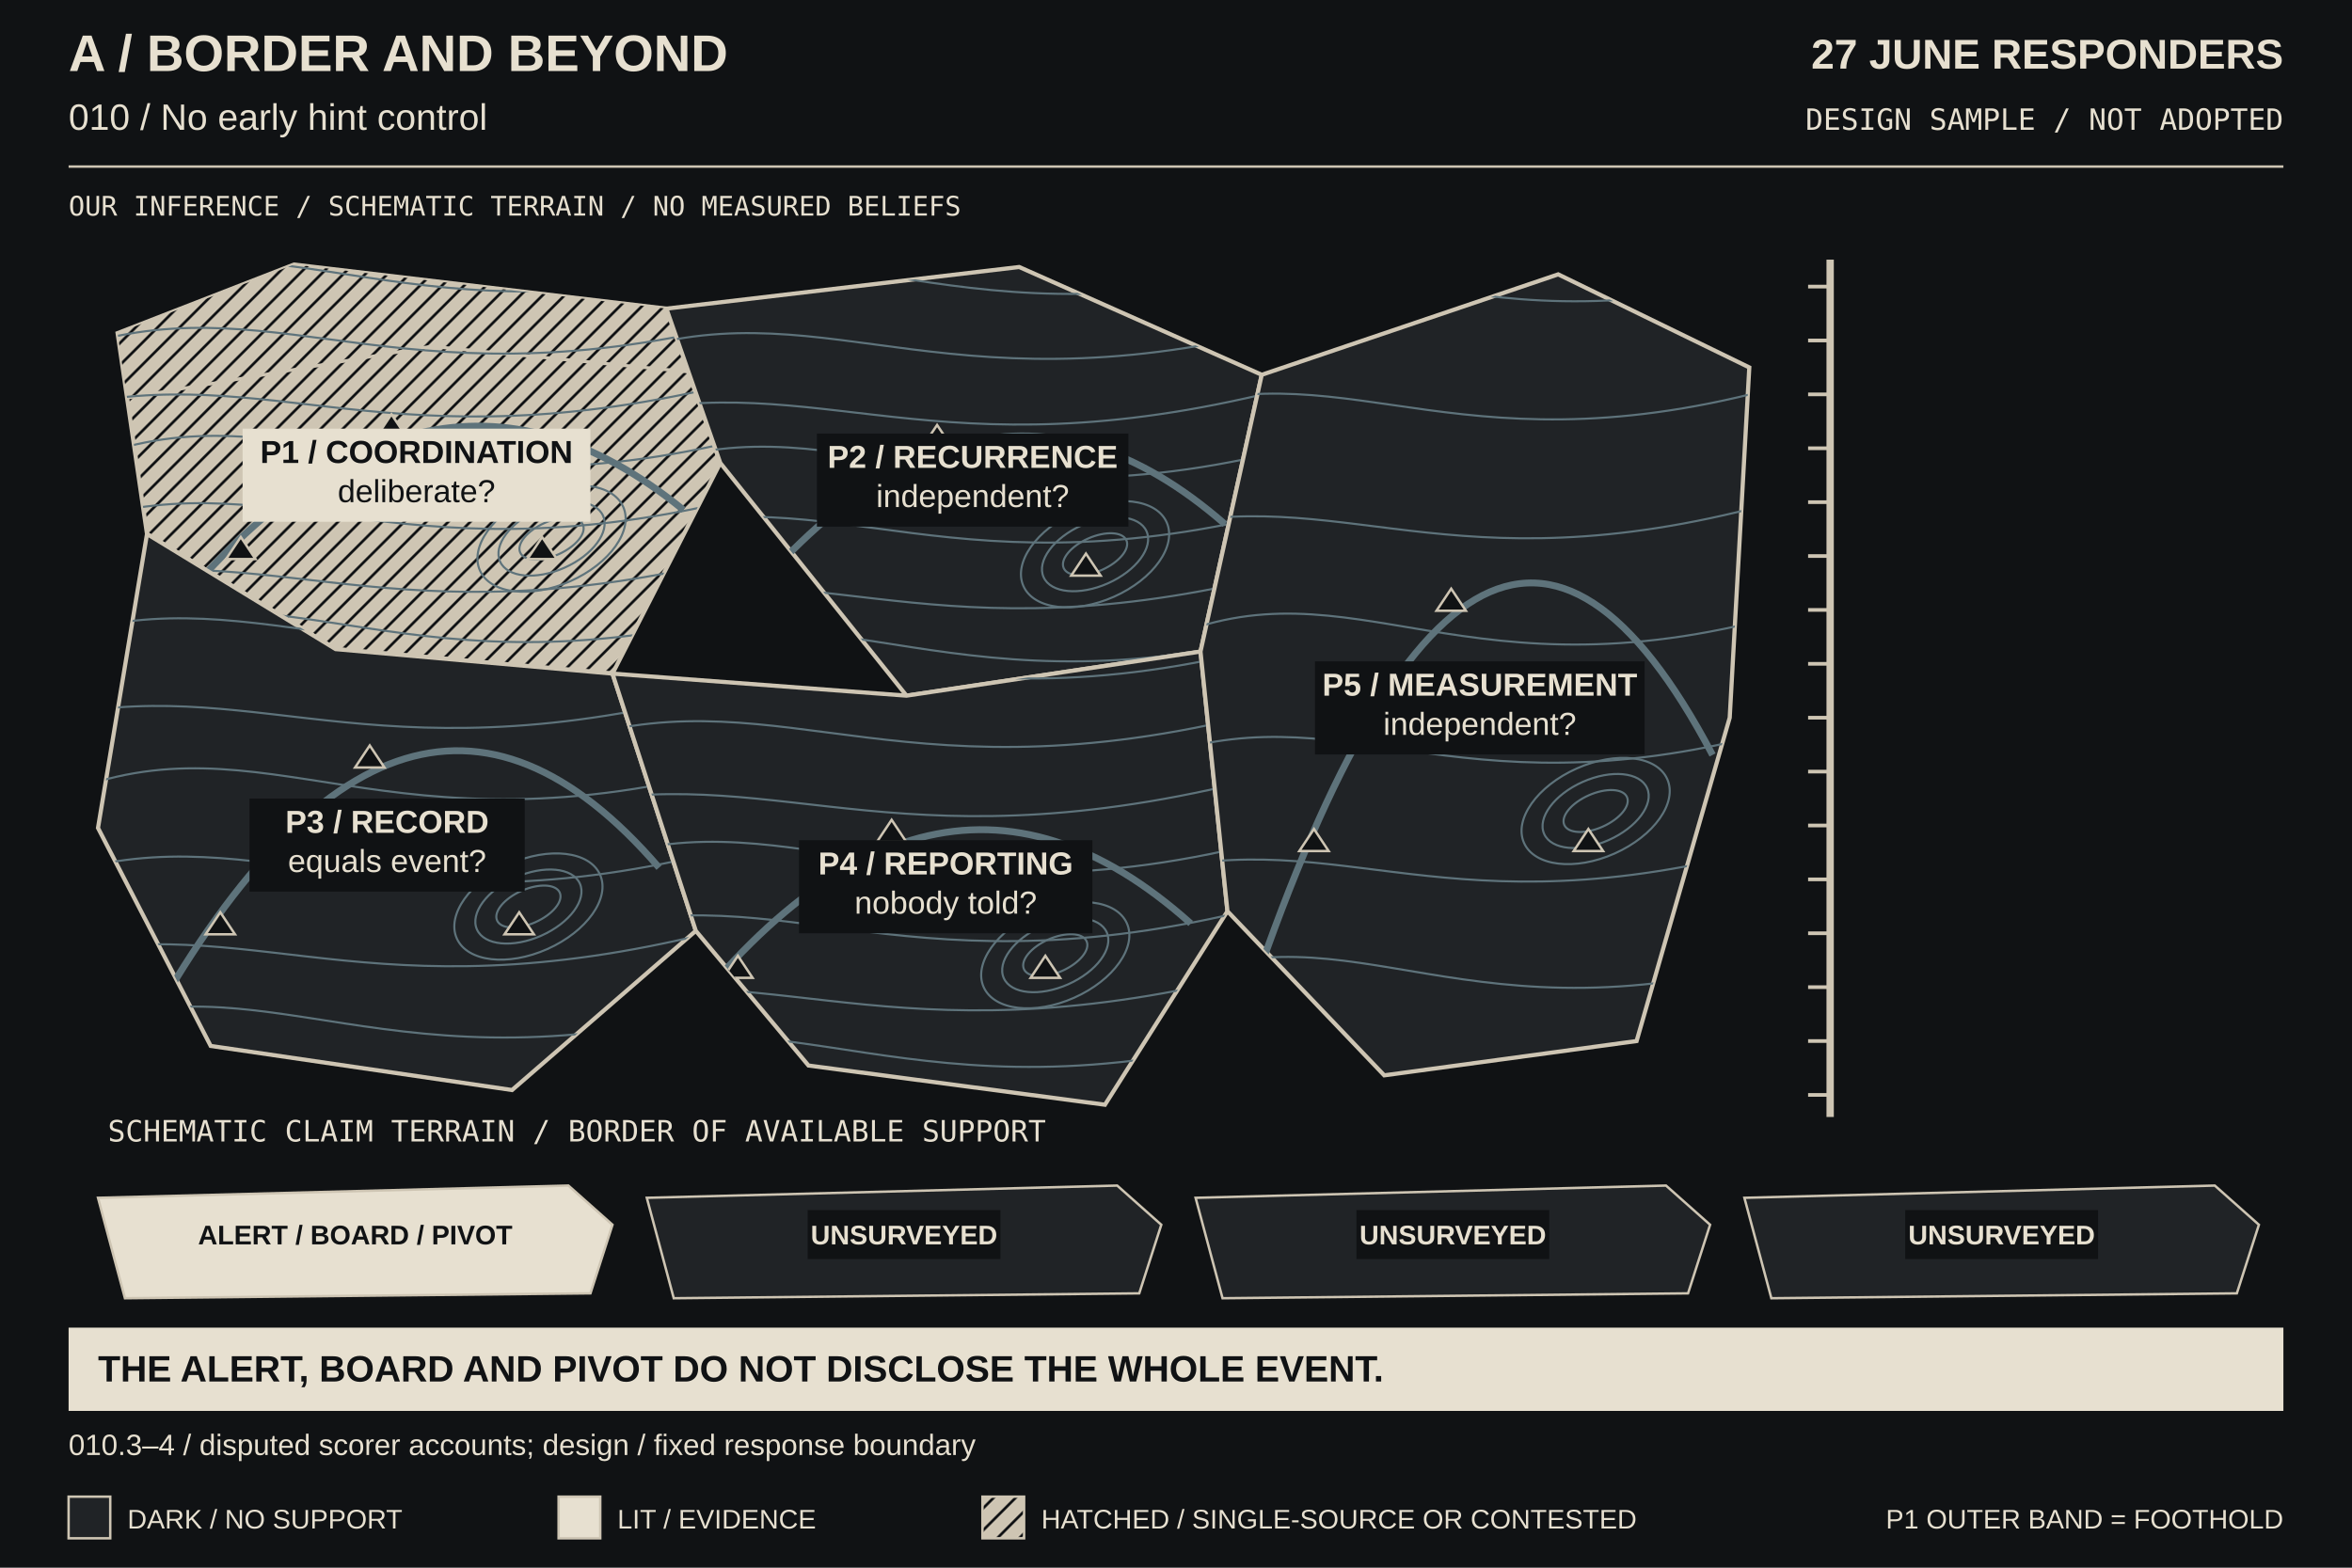
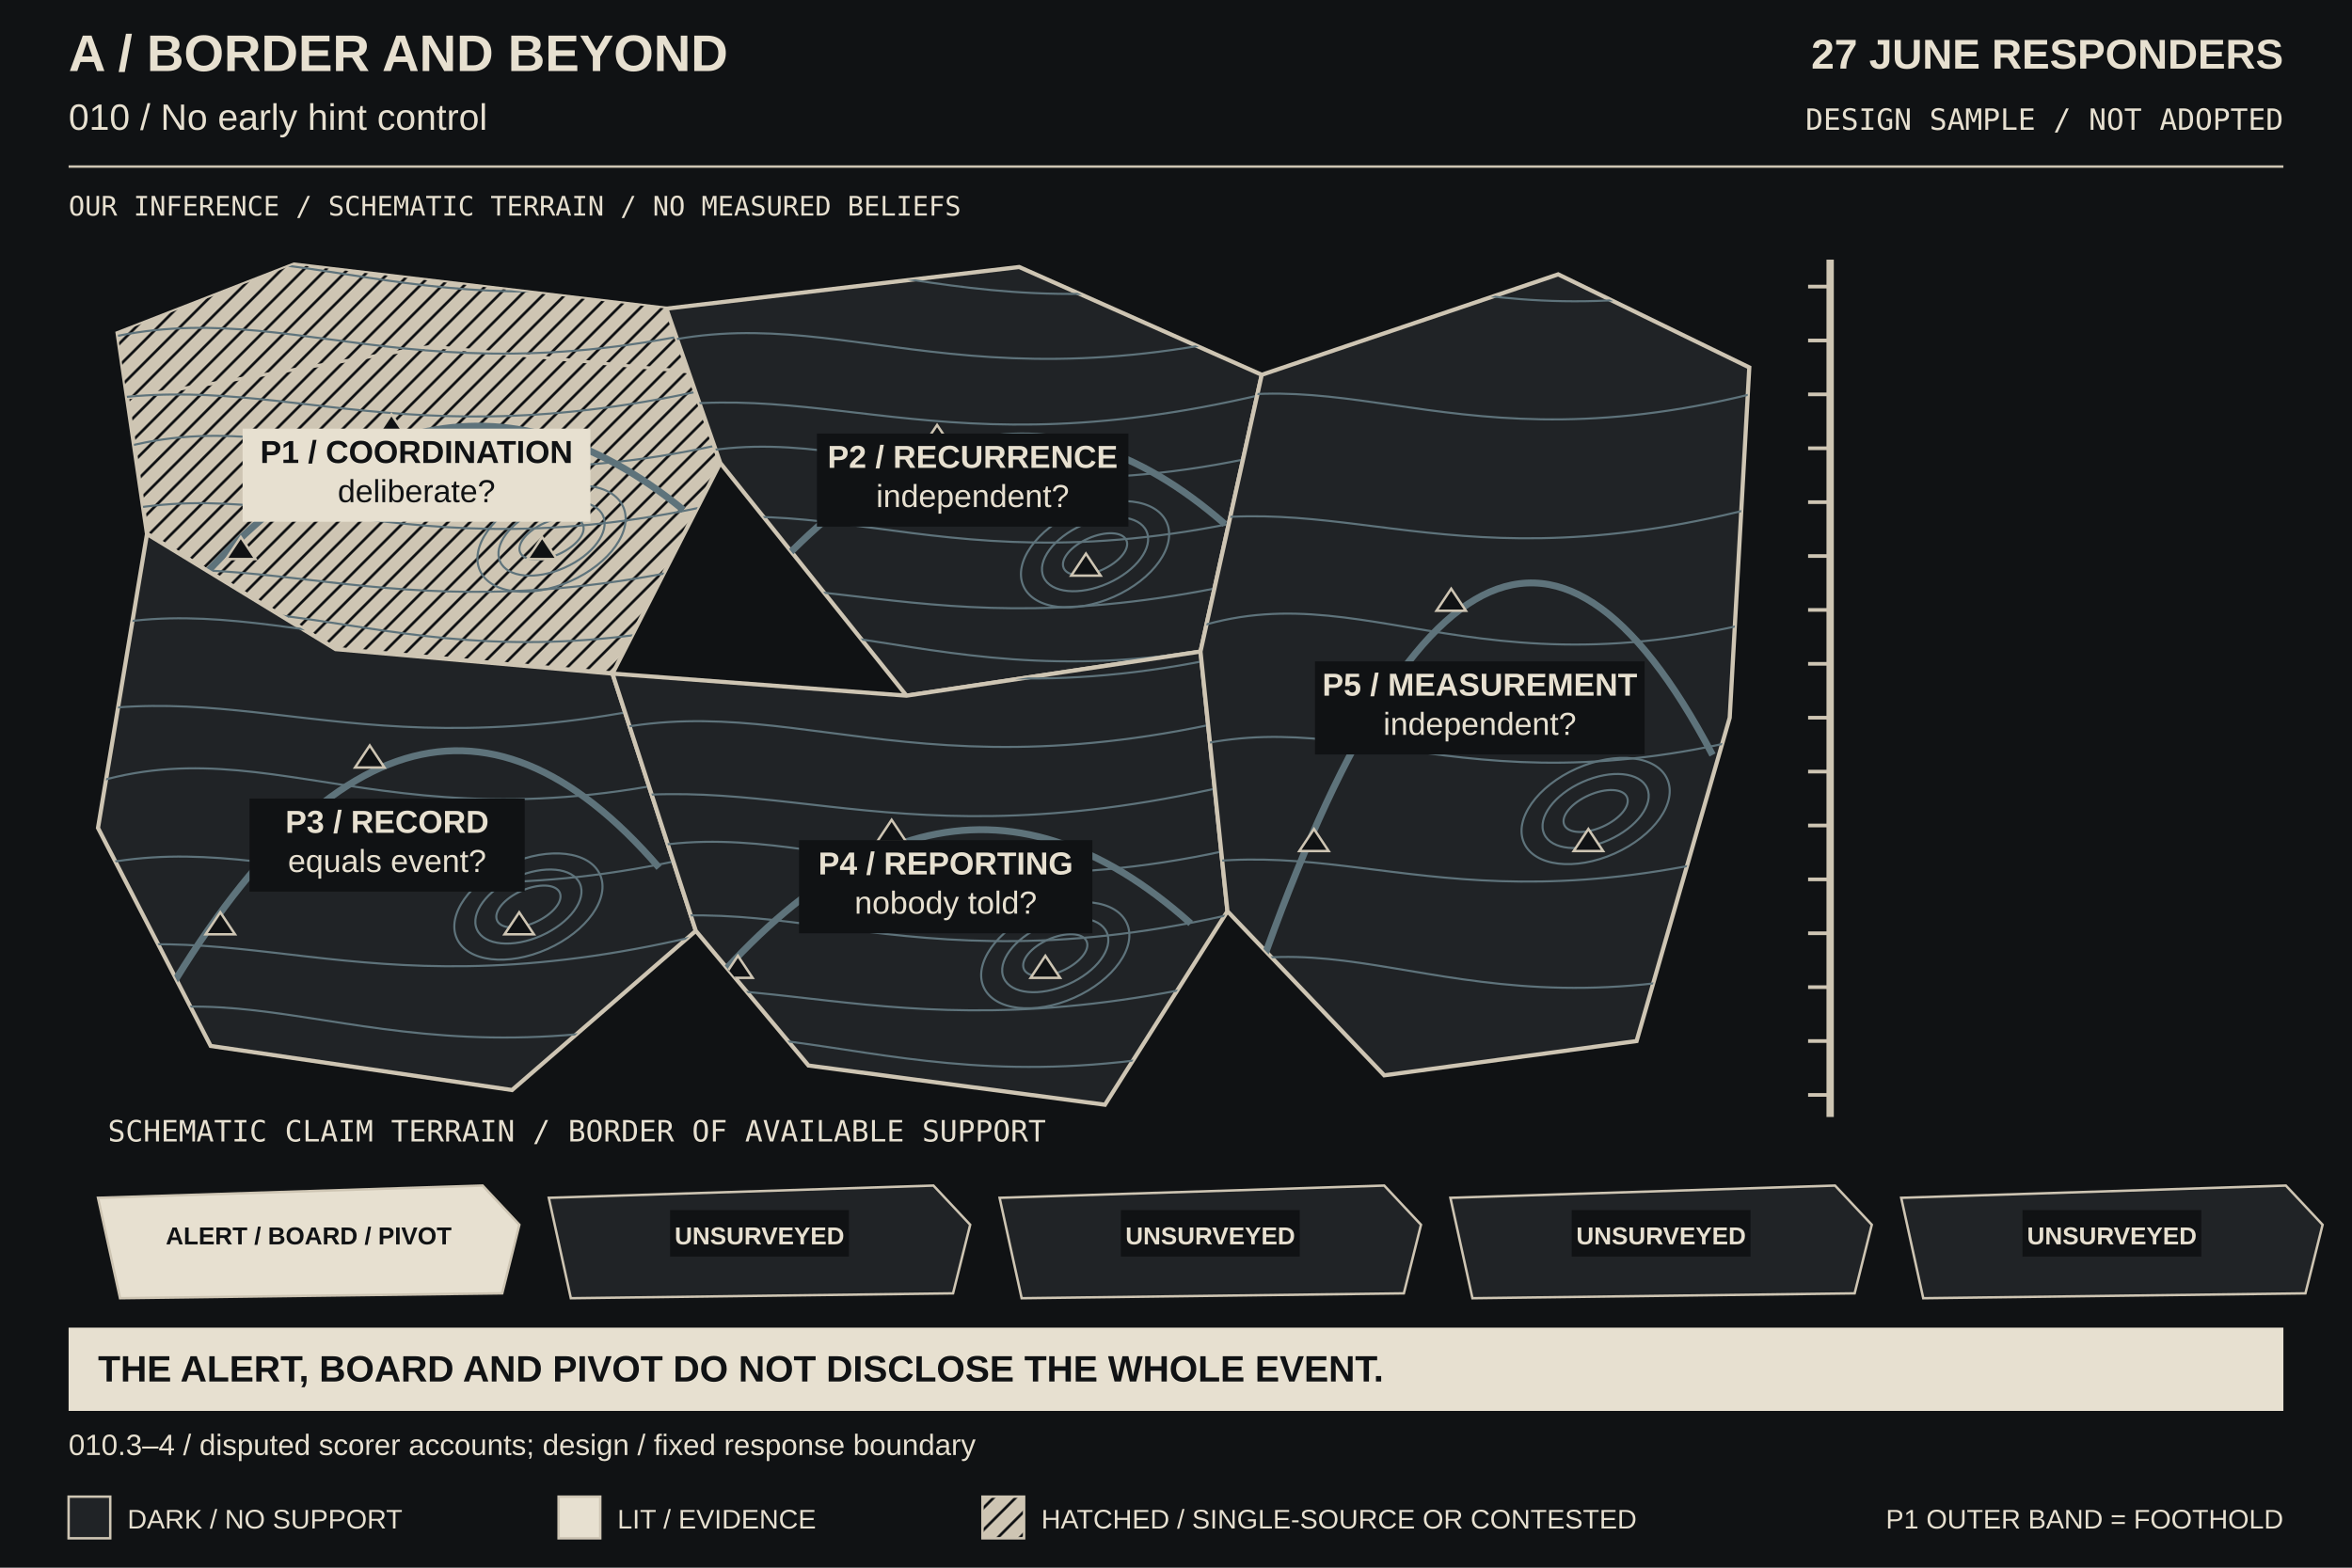
<svg xmlns="http://www.w3.org/2000/svg" width="960" height="640" viewBox="0 0 960 640" role="img" aria-labelledby="a-010-responders-no-p6-title a-010-responders-no-p6-desc" data-sample-id="a-010-responders-no-p6">
  <defs>
    <pattern id="a-010-responders-no-p6-hatch" patternUnits="userSpaceOnUse" width="9" height="9">
      <rect width="9" height="9" fill="#CEC5B3" />
      <path d="M-2,2 L2,-2 M0,9 L9,0 M7,11 L11,7" stroke="#101214" stroke-width="1.1" />
    </pattern>
  </defs>
  <rect x="0" y="0" width="960" height="640" fill="#101214" stroke="none" />
  <text x="28" y="29" font-family="Arial, Helvetica, sans-serif" font-size="21" font-weight="bold" fill="#E7E0D0" text-anchor="start">A / BORDER AND BEYOND</text>
  <text x="932" y="28" font-family="Arial, Helvetica, sans-serif" font-size="17" font-weight="bold" fill="#E7E0D0" text-anchor="end">27 JUNE RESPONDERS</text>
  <text x="28" y="53" font-family="Arial, Helvetica, sans-serif" font-size="15" font-weight="normal" fill="#E7E0D0" text-anchor="start">010 / No early hint control</text>
  <text x="932" y="53" font-family="monospace" font-size="12" font-weight="normal" fill="#E7E0D0" text-anchor="end">DESIGN SAMPLE / NOT ADOPTED</text>
  <path d="M28,68 L932,68" fill="none" stroke="#CEC5B3" stroke-width="1" />
  <text x="28" y="88" font-family="monospace" font-size="11" font-weight="normal" fill="#E7E0D0" text-anchor="start">OUR INFERENCE / SCHEMATIC TERRAIN / NO MEASURED BELIEFS</text>
  <g data-layer="map">
    <path d="M747,106 L747,456" fill="none" stroke="#CEC5B3" stroke-width="3" />
    <g data-region="P1" data-state="hatched">
      <defs>
        <clipPath id="a-010-responders-no-p6-P1-clip">
          <path d="M 48.00,136.00 L 120.00,108.00 L 272.00,126.00 L 294.00,189.00 L 250.00,275.00 L 137.00,265.00 L 60.00,218.00 Z" />
        </clipPath>
      </defs>
      <path data-terrain="P1" d="M 48.00,136.00 L 120.00,108.00 L 272.00,126.00 L 294.00,189.00 L 250.00,275.00 L 137.00,265.00 L 60.00,218.00 Z" fill="url(#a-010-responders-no-p6-hatch)" stroke="#CEC5B3" stroke-width="1.7" />
      <g clip-path="url(#a-010-responders-no-p6-P1-clip)">
        <path data-region="P1-foothold" data-state="hatched" data-terrain="P1-foothold" d="M 48.00,108.00 L 294.00,108.00 L 294.00,153.09 L 175.92,141.40 L 48.00,163.11 Z" fill="url(#a-010-responders-no-p6-hatch)" stroke="#CEC5B3" stroke-width="1.3" />
        <g data-layer="retained-terrain" fill="none" stroke="#5E737B" stroke-width="0.85">
          <path d="M33.00,117.00 C116.88,83.00 166.08,145.00 314.00,105.00" />
          <path d="M33.00,140.86 C116.88,115.86 166.08,168.86 314.00,128.86" />
          <path d="M33.00,164.71 C116.88,148.71 166.08,192.71 314.00,152.71" />
          <path d="M33.00,188.57 C116.88,154.57 166.08,216.57 314.00,176.57" />
          <path d="M33.00,212.43 C116.88,187.43 166.08,240.43 314.00,200.43" />
          <path d="M33.00,236.29 C116.88,220.29 166.08,264.29 314.00,224.29" />
          <path d="M33.00,260.14 C116.88,226.14 166.08,288.14 314.00,248.14" />
          <path d="M33.00,284.00 C116.88,259.00 166.08,312.00 314.00,272.00" />
          <ellipse cx="225.12" cy="219.89" rx="14" ry="7" transform="rotate(-24 225.12 219.89)" />
          <ellipse cx="225.12" cy="219.89" rx="23" ry="13" transform="rotate(-24 225.12 219.89)" />
          <ellipse cx="225.12" cy="219.89" rx="32" ry="19" transform="rotate(-24 225.12 219.89)" />
        </g>
        <path data-layer="retained-terrain" d="M63.00,259.00 Q171.00,120.00 279.00,208.20" fill="none" stroke="#5E737B" stroke-width="2.8" />
        <path data-layer="retained-terrain" d="M92.28,228.24 l6,-9 l6,9 Z" fill="#101214" stroke="#CEC5B3" />
        <path data-layer="retained-terrain" d="M153.78,178.14 l6,-9 l6,9 Z" fill="#101214" stroke="#CEC5B3" />
        <path data-layer="retained-terrain" d="M215.28,228.24 l6,-9 l6,9 Z" fill="#101214" stroke="#CEC5B3" />
      </g>
      <rect x="99.02" y="175" width="141.97" height="38" fill="#E7E0D0" stroke="none" />
      <text x="170" y="189" font-family="Arial, Helvetica, sans-serif" font-size="13" font-weight="bold" fill="#101214" text-anchor="middle">P1 / COORDINATION</text>
      <text x="170" y="205" font-family="Arial, Helvetica, sans-serif" font-size="13" font-weight="normal" fill="#101214" text-anchor="middle">deliberate?</text>
    </g>
    <g data-region="P2" data-state="dark">
      <defs>
        <clipPath id="a-010-responders-no-p6-P2-clip">
          <path d="M 272.00,126.00 L 416.00,109.00 L 515.00,153.00 L 490.00,266.00 L 370.00,284.00 L 294.00,189.00 Z" />
        </clipPath>
      </defs>
      <path data-terrain="P2" d="M 272.00,126.00 L 416.00,109.00 L 515.00,153.00 L 490.00,266.00 L 370.00,284.00 L 294.00,189.00 Z" fill="#202326" stroke="#CEC5B3" stroke-width="1.7" />
      <g clip-path="url(#a-010-responders-no-p6-P2-clip)">
        <g data-layer="retained-terrain" fill="none" stroke="#5E737B" stroke-width="0.85">
          <path d="M257.00,118.00 C340.04,84.00 388.64,146.00 535.00,106.00" />
          <path d="M257.00,143.00 C340.04,118.00 388.64,171.00 535.00,131.00" />
          <path d="M257.00,168.00 C340.04,152.00 388.64,196.00 535.00,156.00" />
          <path d="M257.00,193.00 C340.04,159.00 388.64,221.00 535.00,181.00" />
          <path d="M257.00,218.00 C340.04,193.00 388.64,246.00 535.00,206.00" />
          <path d="M257.00,243.00 C340.04,227.00 388.64,271.00 535.00,231.00" />
          <path d="M257.00,268.00 C340.04,234.00 388.64,296.00 535.00,256.00" />
          <path d="M257.00,293.00 C340.04,268.00 388.64,321.00 535.00,281.00" />
          <ellipse cx="446.96" cy="226.25" rx="14" ry="7" transform="rotate(-24 446.96 226.25)" />
          <ellipse cx="446.96" cy="226.25" rx="23" ry="13" transform="rotate(-24 446.96 226.25)" />
          <ellipse cx="446.96" cy="226.25" rx="32" ry="19" transform="rotate(-24 446.96 226.25)" />
        </g>
        <path data-layer="retained-terrain" d="M287.00,268.00 Q393.50,121.00 500.00,214.00" fill="none" stroke="#5E737B" stroke-width="2.8" />
        <path data-layer="retained-terrain" d="M315.74,235.00 l6,-9 l6,9 Z" fill="#101214" stroke="#CEC5B3" />
        <path data-layer="retained-terrain" d="M376.49,182.50 l6,-9 l6,9 Z" fill="#101214" stroke="#CEC5B3" />
        <path data-layer="retained-terrain" d="M437.24,235.00 l6,-9 l6,9 Z" fill="#101214" stroke="#CEC5B3" />
      </g>
      <rect x="333.43" y="177" width="127.15" height="38" fill="#101214" stroke="none" />
      <text x="397" y="191" font-family="Arial, Helvetica, sans-serif" font-size="13" font-weight="bold" fill="#E7E0D0" text-anchor="middle">P2 / RECURRENCE</text>
      <text x="397" y="207" font-family="Arial, Helvetica, sans-serif" font-size="13" font-weight="normal" fill="#E7E0D0" text-anchor="middle">independent?</text>
    </g>
    <g data-region="P3" data-state="dark">
      <defs>
        <clipPath id="a-010-responders-no-p6-P3-clip">
          <path d="M 60.00,218.00 L 137.00,265.00 L 250.00,275.00 L 284.00,380.00 L 209.00,445.00 L 86.00,427.00 L 40.00,338.00 Z" />
        </clipPath>
      </defs>
      <path data-terrain="P3" d="M 60.00,218.00 L 137.00,265.00 L 250.00,275.00 L 284.00,380.00 L 209.00,445.00 L 86.00,427.00 L 40.00,338.00 Z" fill="#202326" stroke="#CEC5B3" stroke-width="1.7" />
      <g clip-path="url(#a-010-responders-no-p6-P3-clip)">
        <g data-layer="retained-terrain" fill="none" stroke="#5E737B" stroke-width="0.85">
          <path d="M25.00,227.00 C108.32,193.00 157.12,255.00 304.00,215.00" />
          <path d="M25.00,259.43 C108.32,234.43 157.12,287.43 304.00,247.43" />
          <path d="M25.00,291.86 C108.32,275.86 157.12,319.86 304.00,279.86" />
          <path d="M25.00,324.29 C108.32,290.29 157.12,352.29 304.00,312.29" />
          <path d="M25.00,356.71 C108.32,331.71 157.12,384.71 304.00,344.71" />
          <path d="M25.00,389.14 C108.32,373.14 157.12,417.14 304.00,377.14" />
          <path d="M25.00,421.57 C108.32,387.57 157.12,449.57 304.00,409.57" />
          <path d="M25.00,454.00 C108.32,429.00 157.12,482.00 304.00,442.00" />
          <ellipse cx="215.68" cy="370.09" rx="14" ry="7" transform="rotate(-24 215.68 370.09)" />
          <ellipse cx="215.68" cy="370.09" rx="23" ry="13" transform="rotate(-24 215.68 370.09)" />
          <ellipse cx="215.68" cy="370.09" rx="32" ry="19" transform="rotate(-24 215.68 370.09)" />
        </g>
        <path data-layer="retained-terrain" d="M55.00,429.00 Q162.00,230.00 269.00,354.20" fill="none" stroke="#5E737B" stroke-width="2.8" />
        <path data-layer="retained-terrain" d="M83.92,381.44 l6,-9 l6,9 Z" fill="#101214" stroke="#CEC5B3" />
        <path data-layer="retained-terrain" d="M144.92,313.34 l6,-9 l6,9 Z" fill="#101214" stroke="#CEC5B3" />
        <path data-layer="retained-terrain" d="M205.92,381.44 l6,-9 l6,9 Z" fill="#101214" stroke="#CEC5B3" />
      </g>
      <rect x="101.84" y="326" width="112.33" height="38" fill="#101214" stroke="none" />
      <text x="158" y="340" font-family="Arial, Helvetica, sans-serif" font-size="13" font-weight="bold" fill="#E7E0D0" text-anchor="middle">P3 / RECORD</text>
      <text x="158" y="356" font-family="Arial, Helvetica, sans-serif" font-size="13" font-weight="normal" fill="#E7E0D0" text-anchor="middle">equals event?</text>
    </g>
    <g data-region="P4" data-state="dark">
      <defs>
        <clipPath id="a-010-responders-no-p6-P4-clip">
          <path d="M 250.00,275.00 L 370.00,284.00 L 490.00,266.00 L 501.00,372.00 L 451.00,451.00 L 330.00,435.00 L 284.00,380.00 Z" />
        </clipPath>
      </defs>
      <path data-terrain="P4" d="M 250.00,275.00 L 370.00,284.00 L 490.00,266.00 L 501.00,372.00 L 451.00,451.00 L 330.00,435.00 L 284.00,380.00 Z" fill="#202326" stroke="#CEC5B3" stroke-width="1.7" />
      <g clip-path="url(#a-010-responders-no-p6-P4-clip)">
        <g data-layer="retained-terrain" fill="none" stroke="#5E737B" stroke-width="0.85">
          <path d="M235.00,275.00 C320.28,241.00 370.48,303.00 521.00,263.00" />
          <path d="M235.00,301.43 C320.28,276.43 370.48,329.43 521.00,289.43" />
          <path d="M235.00,327.86 C320.28,311.86 370.48,355.86 521.00,315.86" />
          <path d="M235.00,354.29 C320.28,320.29 370.48,382.29 521.00,342.29" />
          <path d="M235.00,380.71 C320.28,355.71 370.48,408.71 521.00,368.71" />
          <path d="M235.00,407.14 C320.28,391.14 370.48,435.14 521.00,395.14" />
          <path d="M235.00,433.57 C320.28,399.57 370.48,461.57 521.00,421.57" />
          <path d="M235.00,460.00 C320.28,435.00 370.48,488.00 521.00,448.00" />
          <ellipse cx="430.72" cy="389.95" rx="14" ry="7" transform="rotate(-24 430.72 389.95)" />
          <ellipse cx="430.72" cy="389.95" rx="23" ry="13" transform="rotate(-24 430.72 389.95)" />
          <ellipse cx="430.72" cy="389.95" rx="32" ry="19" transform="rotate(-24 430.72 389.95)" />
        </g>
        <path data-layer="retained-terrain" d="M265.00,435.00 Q375.50,278.00 486.00,377.00" fill="none" stroke="#5E737B" stroke-width="2.8" />
        <path data-layer="retained-terrain" d="M295.18,399.20 l6,-9 l6,9 Z" fill="#101214" stroke="#CEC5B3" />
        <path data-layer="retained-terrain" d="M357.93,343.70 l6,-9 l6,9 Z" fill="#101214" stroke="#CEC5B3" />
        <path data-layer="retained-terrain" d="M420.68,399.20 l6,-9 l6,9 Z" fill="#101214" stroke="#CEC5B3" />
      </g>
      <rect x="326.13" y="343" width="119.74" height="38" fill="#101214" stroke="none" />
      <text x="386" y="357" font-family="Arial, Helvetica, sans-serif" font-size="13" font-weight="bold" fill="#E7E0D0" text-anchor="middle">P4 / REPORTING</text>
      <text x="386" y="373" font-family="Arial, Helvetica, sans-serif" font-size="13" font-weight="normal" fill="#E7E0D0" text-anchor="middle">nobody told?</text>
    </g>
    <g data-region="P5" data-state="dark">
      <defs>
        <clipPath id="a-010-responders-no-p6-P5-clip">
          <path d="M 515.00,153.00 L 636.00,112.00 L 714.00,150.00 L 706.00,293.00 L 668.00,425.00 L 565.00,439.00 L 501.00,372.00 L 490.00,266.00 Z" />
        </clipPath>
      </defs>
      <path data-terrain="P5" d="M 515.00,153.00 L 636.00,112.00 L 714.00,150.00 L 706.00,293.00 L 668.00,425.00 L 565.00,439.00 L 501.00,372.00 L 490.00,266.00 Z" fill="#202326" stroke="#CEC5B3" stroke-width="1.7" />
      <g clip-path="url(#a-010-responders-no-p6-P5-clip)">
        <g data-layer="retained-terrain" fill="none" stroke="#5E737B" stroke-width="0.85">
          <path d="M475.00,121.00 C552.72,87.00 597.52,149.00 734.00,109.00" />
          <path d="M475.00,167.71 C552.72,142.71 597.52,195.71 734.00,155.71" />
          <path d="M475.00,214.43 C552.72,198.43 597.52,242.43 734.00,202.43" />
          <path d="M475.00,261.14 C552.72,227.14 597.52,289.14 734.00,249.14" />
          <path d="M475.00,307.86 C552.72,282.86 597.52,335.86 734.00,295.86" />
          <path d="M475.00,354.57 C552.72,338.57 597.52,382.57 734.00,342.57" />
          <path d="M475.00,401.29 C552.72,367.29 597.52,429.29 734.00,389.29" />
          <path d="M475.00,448.00 C552.72,423.00 597.52,476.00 734.00,436.00" />
          <ellipse cx="651.28" cy="331.09" rx="14" ry="7" transform="rotate(-24 651.28 331.09)" />
          <ellipse cx="651.28" cy="331.09" rx="23" ry="13" transform="rotate(-24 651.28 331.09)" />
          <ellipse cx="651.28" cy="331.09" rx="32" ry="19" transform="rotate(-24 651.28 331.09)" />
        </g>
        <path data-layer="retained-terrain" d="M505.00,423.00 Q602.00,124.00 699.00,308.20" fill="none" stroke="#5E737B" stroke-width="2.8" />
        <path data-layer="retained-terrain" d="M530.32,347.44 l6,-9 l6,9 Z" fill="#101214" stroke="#CEC5B3" />
        <path data-layer="retained-terrain" d="M586.32,249.34 l6,-9 l6,9 Z" fill="#101214" stroke="#CEC5B3" />
        <path data-layer="retained-terrain" d="M642.32,347.44 l6,-9 l6,9 Z" fill="#101214" stroke="#CEC5B3" />
      </g>
      <rect x="536.72" y="270" width="134.56" height="38" fill="#101214" stroke="none" />
      <text x="604" y="284" font-family="Arial, Helvetica, sans-serif" font-size="13" font-weight="bold" fill="#E7E0D0" text-anchor="middle">P5 / MEASUREMENT</text>
      <text x="604" y="300" font-family="Arial, Helvetica, sans-serif" font-size="13" font-weight="normal" fill="#E7E0D0" text-anchor="middle">independent?</text>
    </g>
    <path d="M738,117 L747,117" fill="none" stroke="#CEC5B3" stroke-width="1.5" />
    <path d="M738,139 L747,139" fill="none" stroke="#CEC5B3" stroke-width="1.5" />
    <path d="M738,161 L747,161" fill="none" stroke="#CEC5B3" stroke-width="1.5" />
    <path d="M738,183 L747,183" fill="none" stroke="#CEC5B3" stroke-width="1.5" />
    <path d="M738,205 L747,205" fill="none" stroke="#CEC5B3" stroke-width="1.5" />
    <path d="M738,227 L747,227" fill="none" stroke="#CEC5B3" stroke-width="1.5" />
    <path d="M738,249 L747,249" fill="none" stroke="#CEC5B3" stroke-width="1.5" />
    <path d="M738,271 L747,271" fill="none" stroke="#CEC5B3" stroke-width="1.5" />
    <path d="M738,293 L747,293" fill="none" stroke="#CEC5B3" stroke-width="1.5" />
    <path d="M738,315 L747,315" fill="none" stroke="#CEC5B3" stroke-width="1.5" />
    <path d="M738,337 L747,337" fill="none" stroke="#CEC5B3" stroke-width="1.5" />
    <path d="M738,359 L747,359" fill="none" stroke="#CEC5B3" stroke-width="1.5" />
    <path d="M738,381 L747,381" fill="none" stroke="#CEC5B3" stroke-width="1.5" />
    <path d="M738,403 L747,403" fill="none" stroke="#CEC5B3" stroke-width="1.5" />
    <path d="M738,425 L747,425" fill="none" stroke="#CEC5B3" stroke-width="1.5" />
    <path d="M738,447 L747,447" fill="none" stroke="#CEC5B3" stroke-width="1.5" />
    <text x="44" y="466" font-family="monospace" font-size="12" font-weight="normal" fill="#E7E0D0" text-anchor="start">SCHEMATIC CLAIM TERRAIN / BORDER OF AVAILABLE SUPPORT</text>
  </g>
  <g data-observation="response" data-state="lit">
-     <path data-terrain="observation-response" d="M 40.00,489.00 L 232.00,484.00 L 250.00,500.00 L 241.00,528.00 L 51.00,530.00 Z" fill="#E7E0D0" stroke="#CEC5B3" />
-     <rect x="71.17" y="494" width="147.67" height="20" fill="#E7E0D0" stroke="none" />
-     <text x="145" y="508" font-family="Arial, Helvetica, sans-serif" font-size="11" font-weight="bold" fill="#101214" text-anchor="middle">ALERT / BOARD / PIVOT</text>
+     <path data-terrain="observation-response" d="M 40.00,489.00 L 197.00,484.00 L 212.00,500.00 L 205.00,528.00 L 49.00,530.00 Z" fill="#E7E0D0" stroke="#CEC5B3" />
+     <rect x="58.15" y="494" width="135.7" height="19" fill="#E7E0D0" stroke="none" />
+     <text x="126" y="508" font-family="Arial, Helvetica, sans-serif" font-size="10" font-weight="bold" fill="#101214" text-anchor="middle">ALERT / BOARD / PIVOT</text>
  </g>
  <g data-observation="correction" data-state="dark">
-     <path data-terrain="observation-correction" d="M 264.00,489.00 L 456.00,484.00 L 474.00,500.00 L 465.00,528.00 L 275.00,530.00 Z" fill="#202326" stroke="#CEC5B3" />
-     <rect x="329.65" y="494" width="78.7" height="20" fill="#101214" stroke="none" />
-     <text x="369" y="508" font-family="Arial, Helvetica, sans-serif" font-size="11" font-weight="bold" fill="#E7E0D0" text-anchor="middle">UNSURVEYED</text>
+     <path data-terrain="observation-correction" d="M 224.00,489.00 L 381.00,484.00 L 396.00,500.00 L 389.00,528.00 L 233.00,530.00 Z" fill="#202326" stroke="#CEC5B3" />
+     <rect x="273.5" y="494" width="73.0" height="19" fill="#101214" stroke="none" />
+     <text x="310" y="508" font-family="Arial, Helvetica, sans-serif" font-size="10" font-weight="bold" fill="#E7E0D0" text-anchor="middle">UNSURVEYED</text>
  </g>
  <g data-observation="configuration" data-state="dark">
-     <path data-terrain="observation-configuration" d="M 488.00,489.00 L 680.00,484.00 L 698.00,500.00 L 689.00,528.00 L 499.00,530.00 Z" fill="#202326" stroke="#CEC5B3" />
-     <rect x="553.65" y="494" width="78.7" height="20" fill="#101214" stroke="none" />
-     <text x="593" y="508" font-family="Arial, Helvetica, sans-serif" font-size="11" font-weight="bold" fill="#E7E0D0" text-anchor="middle">UNSURVEYED</text>
+     <path data-terrain="observation-configuration" d="M 408.00,489.00 L 565.00,484.00 L 580.00,500.00 L 573.00,528.00 L 417.00,530.00 Z" fill="#202326" stroke="#CEC5B3" />
+     <rect x="457.5" y="494" width="73.0" height="19" fill="#101214" stroke="none" />
+     <text x="494" y="508" font-family="Arial, Helvetica, sans-serif" font-size="10" font-weight="bold" fill="#E7E0D0" text-anchor="middle">UNSURVEYED</text>
  </g>
  <g data-observation="weights" data-state="dark">
-     <path data-terrain="observation-weights" d="M 712.00,489.00 L 904.00,484.00 L 922.00,500.00 L 913.00,528.00 L 723.00,530.00 Z" fill="#202326" stroke="#CEC5B3" />
-     <rect x="777.65" y="494" width="78.7" height="20" fill="#101214" stroke="none" />
-     <text x="817" y="508" font-family="Arial, Helvetica, sans-serif" font-size="11" font-weight="bold" fill="#E7E0D0" text-anchor="middle">UNSURVEYED</text>
+     <path data-terrain="observation-weights" d="M 592.00,489.00 L 749.00,484.00 L 764.00,500.00 L 757.00,528.00 L 601.00,530.00 Z" fill="#202326" stroke="#CEC5B3" />
+     <rect x="641.5" y="494" width="73.0" height="19" fill="#101214" stroke="none" />
+     <text x="678" y="508" font-family="Arial, Helvetica, sans-serif" font-size="10" font-weight="bold" fill="#E7E0D0" text-anchor="middle">UNSURVEYED</text>
+   </g>
+   <g data-observation="staging" data-state="dark">
+     <path data-terrain="observation-staging" d="M 776.00,489.00 L 933.00,484.00 L 948.00,500.00 L 941.00,528.00 L 785.00,530.00 Z" fill="#202326" stroke="#CEC5B3" />
+     <rect x="825.5" y="494" width="73.0" height="19" fill="#101214" stroke="none" />
+     <text x="862" y="508" font-family="Arial, Helvetica, sans-serif" font-size="10" font-weight="bold" fill="#E7E0D0" text-anchor="middle">UNSURVEYED</text>
  </g>
  <rect x="28" y="542" width="904" height="34" fill="#E7E0D0" stroke="none" />
  <text x="40" y="564" font-family="Arial, Helvetica, sans-serif" font-size="15" font-weight="bold" fill="#101214" text-anchor="start">THE ALERT, BOARD AND PIVOT DO NOT DISCLOSE THE WHOLE EVENT.</text>
  <text x="28" y="594" font-family="Arial, Helvetica, sans-serif" font-size="12" font-weight="normal" fill="#E7E0D0" text-anchor="start">010.3–4 / disputed scorer accounts; design / fixed response boundary</text>
  <rect x="28" y="611" width="17" height="17" fill="#202326" stroke="#CEC5B3" />
  <text x="52" y="624" font-family="Arial, Helvetica, sans-serif" font-size="11" font-weight="normal" fill="#E7E0D0" text-anchor="start">DARK / NO SUPPORT</text>
  <rect x="228" y="611" width="17" height="17" fill="#E7E0D0" stroke="#CEC5B3" />
  <text x="252" y="624" font-family="Arial, Helvetica, sans-serif" font-size="11" font-weight="normal" fill="#E7E0D0" text-anchor="start">LIT / EVIDENCE</text>
  <rect x="401" y="611" width="17" height="17" fill="url(#a-010-responders-no-p6-hatch)" stroke="#CEC5B3" />
  <text x="425" y="624" font-family="Arial, Helvetica, sans-serif" font-size="11" font-weight="normal" fill="#E7E0D0" text-anchor="start">HATCHED / SINGLE-SOURCE OR CONTESTED</text>
  <text x="932" y="624" font-family="Arial, Helvetica, sans-serif" font-size="11" font-weight="normal" fill="#E7E0D0" text-anchor="end">P1 OUTER BAND = FOOTHOLD</text>
</svg>
